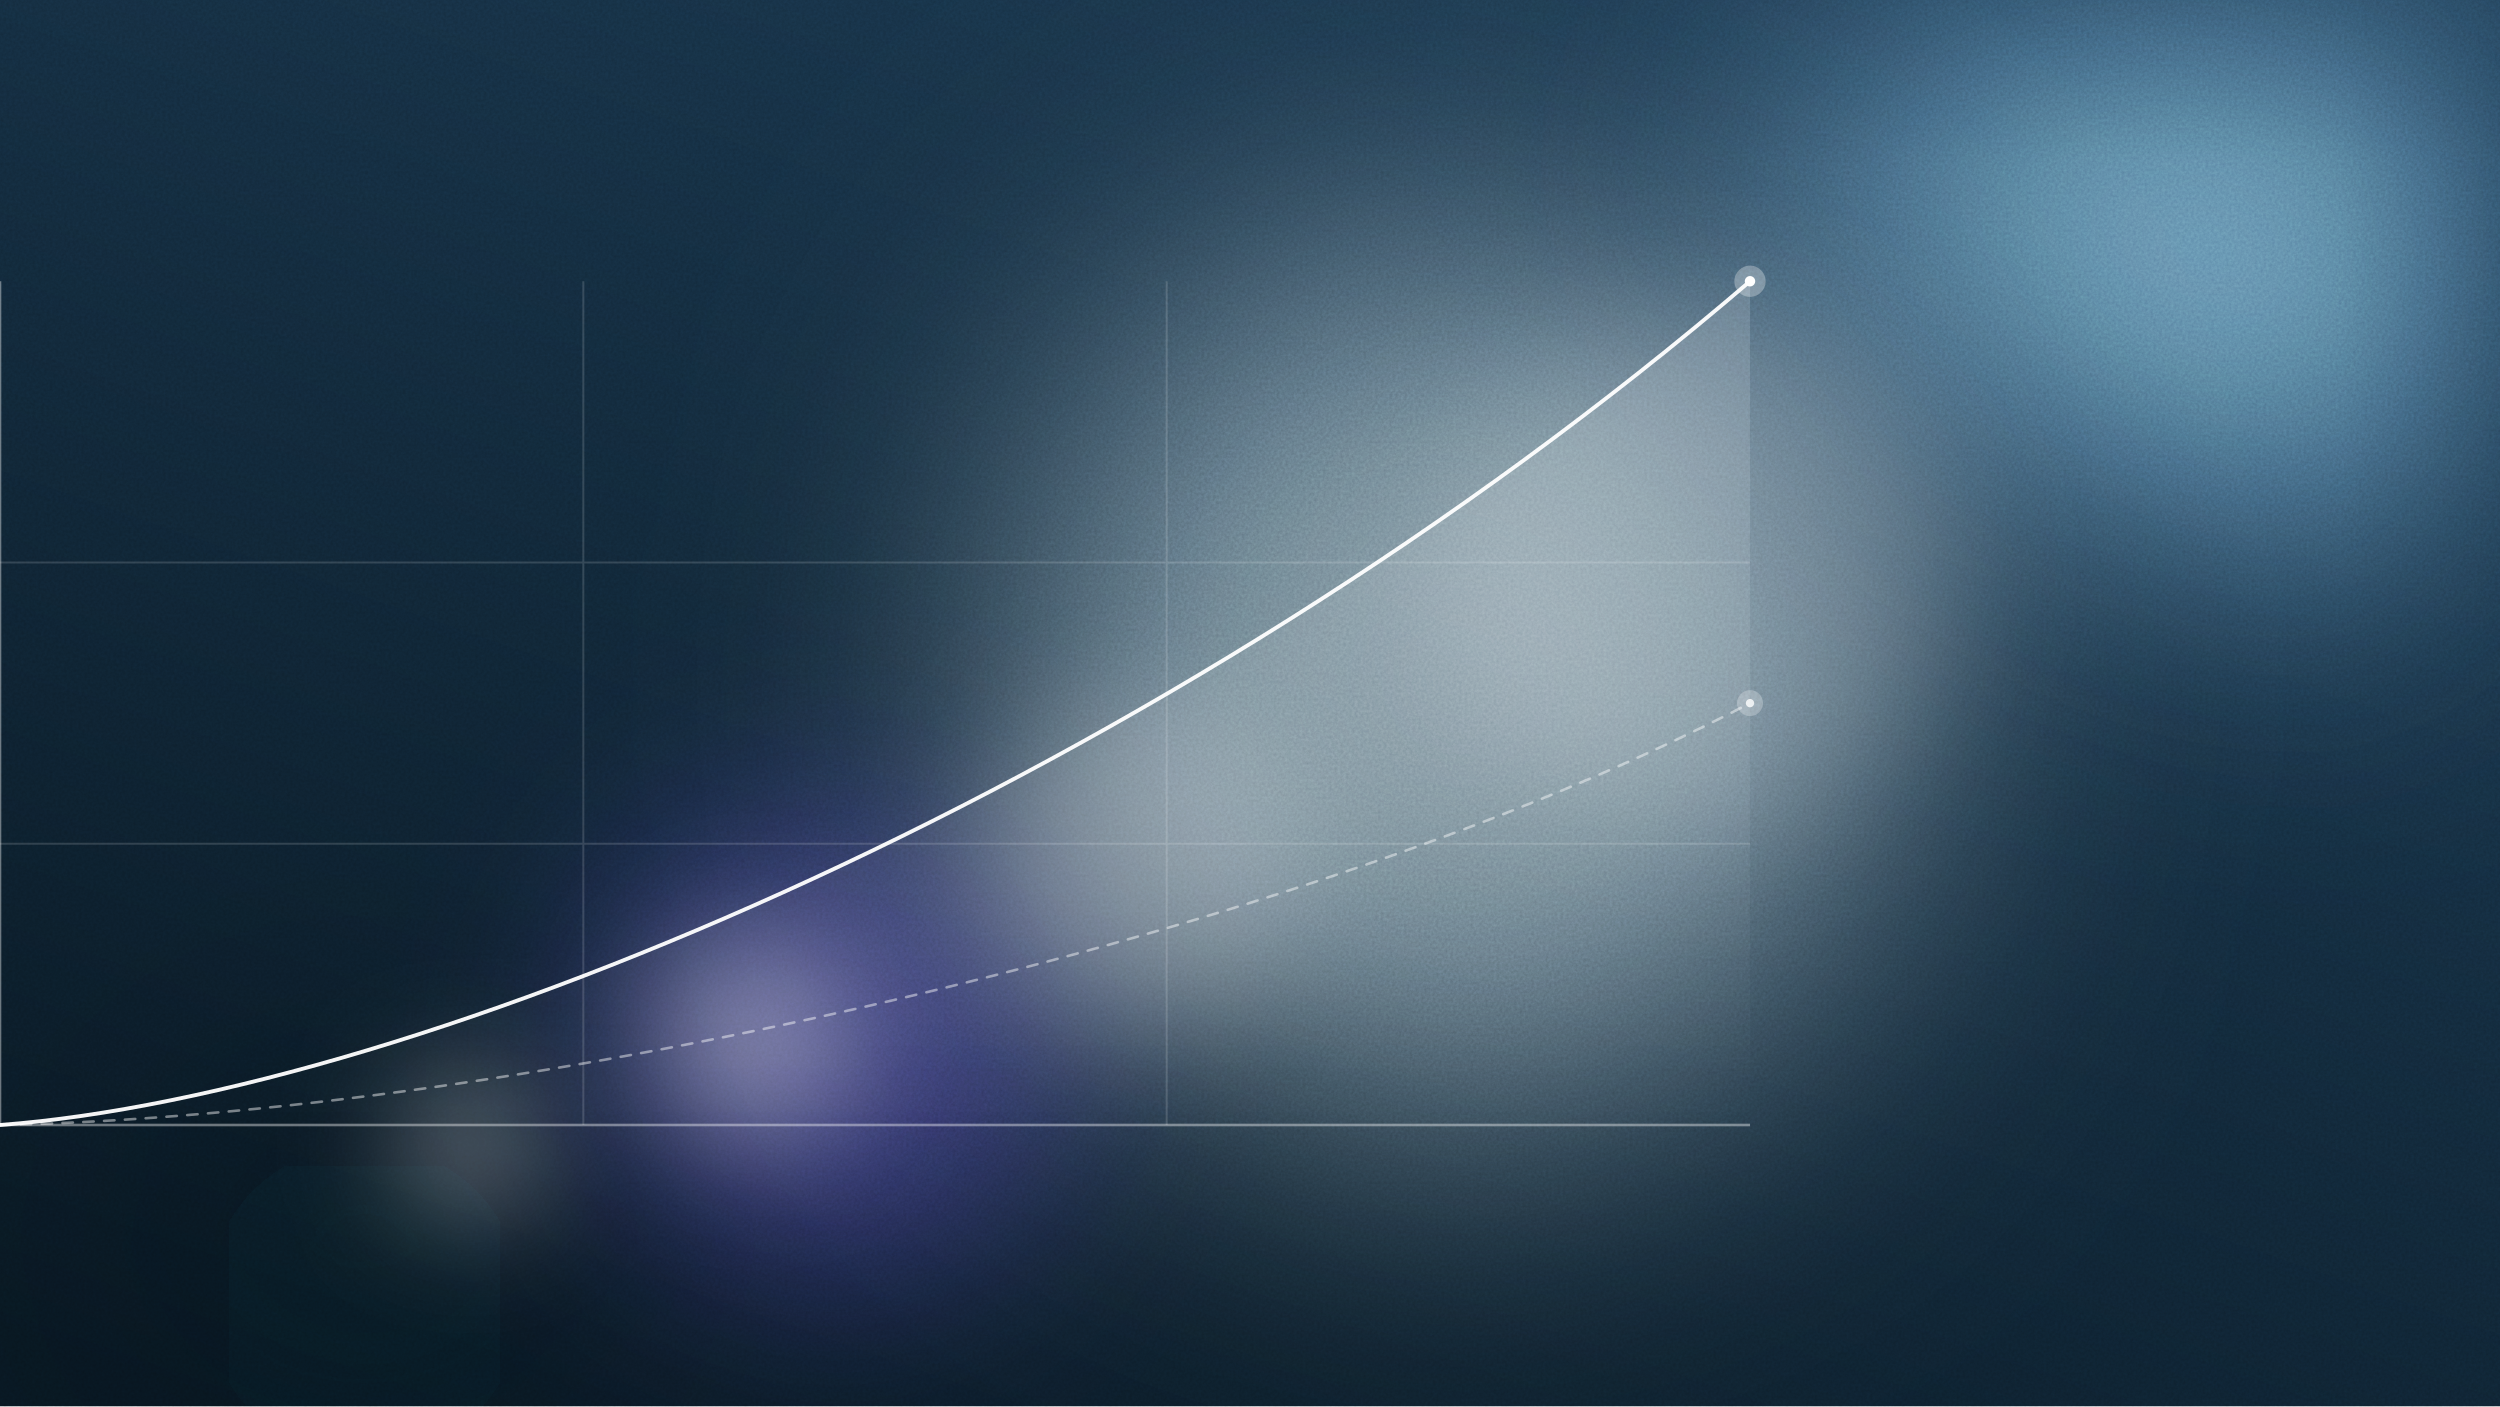
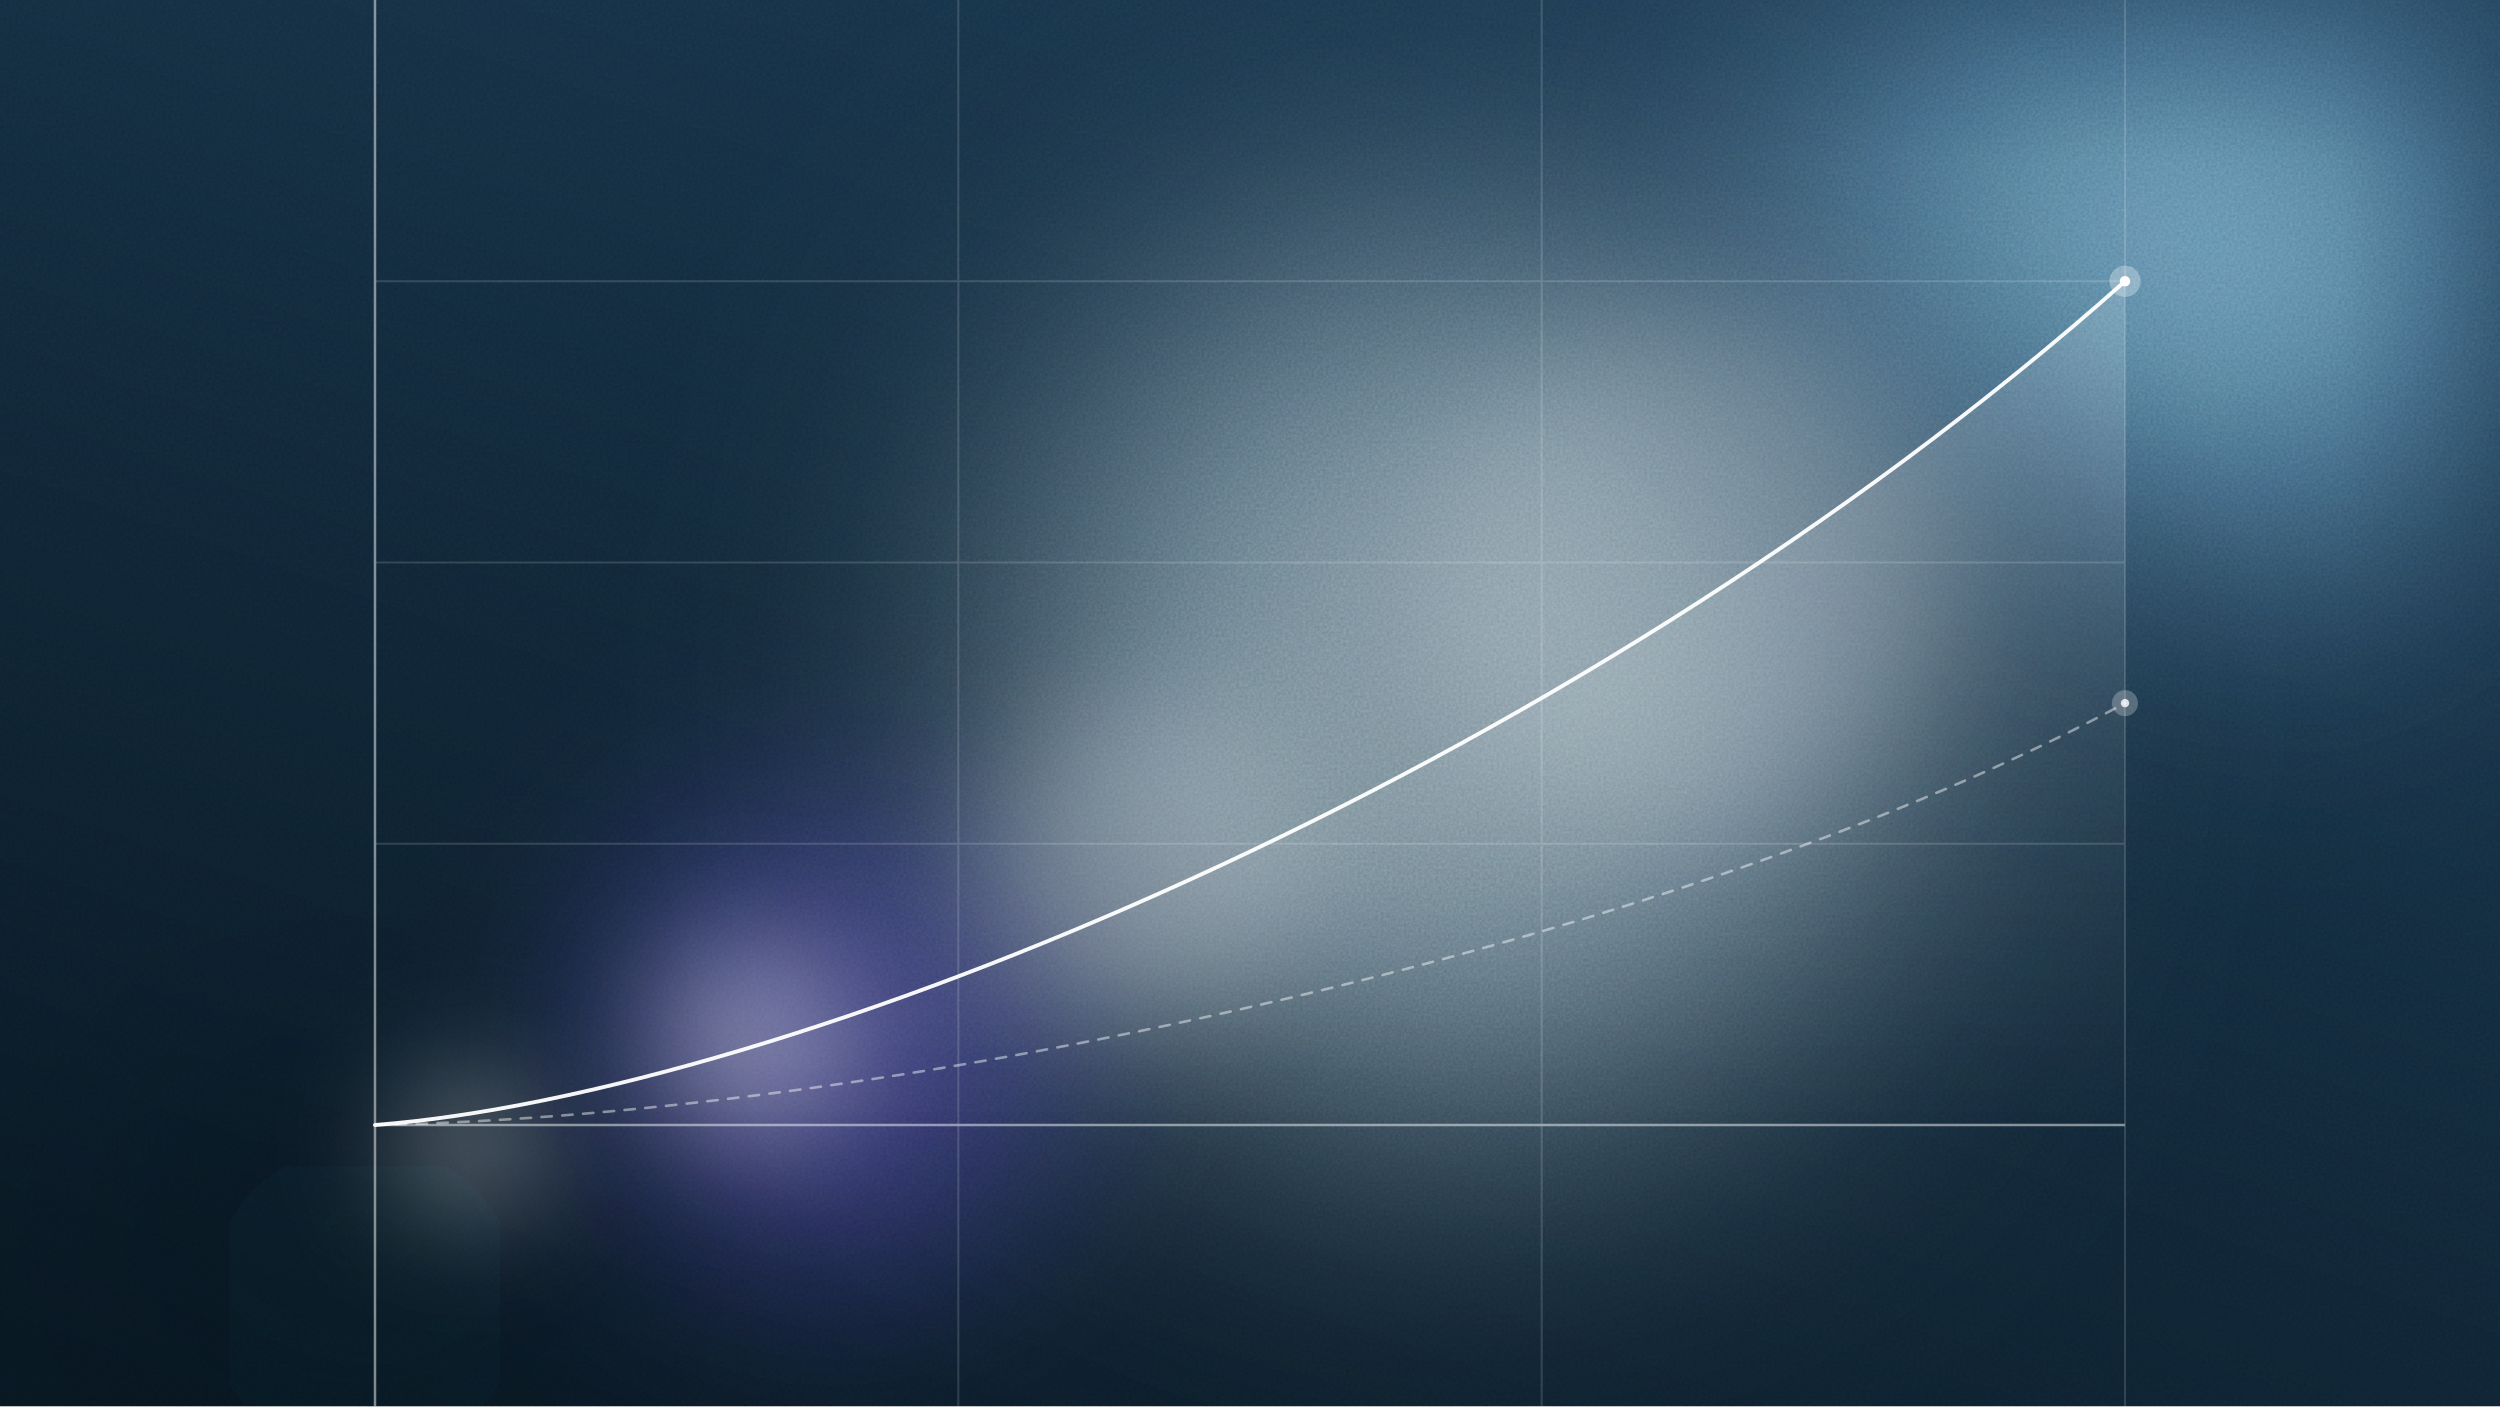
<svg xmlns="http://www.w3.org/2000/svg" width="960" height="540" viewBox="0 0 960 540">
  <defs>
    <linearGradient id="bg" x1="15%" y1="105%" x2="90%" y2="-15%">
      <stop offset="0%" stop-color="#081620" />
      <stop offset="100%" stop-color="#1C3A52" />
    </linearGradient>
    <linearGradient id="areaFade" x1="0" y1="0" x2="0" y2="1">
      <stop offset="0%" stop-color="#FFFFFF" stop-opacity="0.15" />
      <stop offset="100%" stop-color="#FFFFFF" stop-opacity="0" />
    </linearGradient>
    <filter id="blurXL" x="-100%" y="-100%" width="300%" height="300%">
      <feGaussianBlur stdDeviation="65" />
    </filter>
    <filter id="blurL" x="-100%" y="-100%" width="300%" height="300%">
      <feGaussianBlur stdDeviation="38" />
    </filter>
    <filter id="blurM" x="-100%" y="-100%" width="300%" height="300%">
      <feGaussianBlur stdDeviation="24" />
    </filter>
    <filter id="grain">
      <feTurbulence type="fractalNoise" baseFrequency="0.9" numOctaves="4" stitchTiles="stitch" result="noise" />
      <feColorMatrix in="noise" type="matrix" values="0 0 0 0 1  0 0 0 0 1  0 0 0 0 1  0 0 0 0.6 0" />
    </filter>
  </defs>
  <rect width="960" height="540" fill="url(#bg)" />
  <circle cx="920" cy="-40" r="240" fill="#90CAF9" opacity="0.7" filter="url(#blurXL)" style="mix-blend-mode:screen" />
  <circle cx="560" cy="260" r="165" fill="#E1F5FE" opacity="0.5" filter="url(#blurXL)" style="mix-blend-mode:screen" />
  <circle cx="320" cy="400" r="90" fill="#7C4DFF" opacity="0.32" filter="url(#blurL)" style="mix-blend-mode:screen" />
  <circle cx="140" cy="500" r="60" fill="#040B10" opacity="0.45" filter="url(#blurXL)" />
  <rect width="960" height="540" filter="url(#grain)" style="mix-blend-mode:overlay" opacity="0.4" />
  <g filter="url(#blurM)">
    <circle cx="180" cy="440" r="22" fill="#FFFFFF" opacity="0.55" />
    <circle cx="290" cy="400" r="38" fill="#FFFFFF" opacity="0.4" />
    <circle cx="440" cy="330" r="62" fill="#FFFFFF" opacity="0.26" />
    <circle cx="650" cy="220" r="100" fill="#FFFFFF" opacity="0.16" />
  </g>
  <g stroke="#FFFFFF" stroke-width="0.75" opacity="0.15">
-     <line x1="224" y1="108" x2="224" y2="432" vector-effect="non-scaling-stroke" />
-     <line x1="448" y1="108" x2="448" y2="432" vector-effect="non-scaling-stroke" />
-     <line x1="0" y1="216" x2="672" y2="216" vector-effect="non-scaling-stroke" />
-     <line x1="0" y1="324" x2="672" y2="324" vector-effect="non-scaling-stroke" />
+     <line x1="144" y1="0" x2="144" y2="540" vector-effect="non-scaling-stroke" />
+     <line x1="368" y1="0" x2="368" y2="540" vector-effect="non-scaling-stroke" />
+     <line x1="592" y1="0" x2="592" y2="540" vector-effect="non-scaling-stroke" />
+     <line x1="816" y1="0" x2="816" y2="540" vector-effect="non-scaling-stroke" />
+     <line x1="144" y1="108" x2="816" y2="108" vector-effect="non-scaling-stroke" />
+     <line x1="144" y1="216" x2="816" y2="216" vector-effect="non-scaling-stroke" />
+     <line x1="144" y1="324" x2="816" y2="324" vector-effect="non-scaling-stroke" />
+     <line x1="144" y1="432" x2="816" y2="432" vector-effect="non-scaling-stroke" />
  </g>
  <g stroke="#FFFFFF" fill="none">
-     <line x1="0" y1="108" x2="0" y2="432" stroke-width="1" opacity="0.4" vector-effect="non-scaling-stroke" />
-     <line x1="0" y1="432" x2="672" y2="432" stroke-width="1" opacity="0.4" vector-effect="non-scaling-stroke" />
+     <line x1="144" y1="0" x2="144" y2="540" stroke-width="1" opacity="0.4" vector-effect="non-scaling-stroke" />
+     <line x1="144" y1="432" x2="816" y2="432" stroke-width="1" opacity="0.4" vector-effect="non-scaling-stroke" />
  </g>
-   <path d="M0,432 C160,420 448,300 672,108 L672,432 Z" fill="url(#areaFade)" />
+   <path d="M144,432 C300,420 600,300 816,108 L816,432 Z" fill="url(#areaFade)" />
  <g stroke="#FFFFFF" fill="none" stroke-linecap="round">
-     <path d="M0,432 C160,420 448,300 672,108" stroke-width="1.5" opacity="0.95" vector-effect="non-scaling-stroke" />
-     <path d="M0,432 C200,428 500,360 672,270" stroke-width="1" opacity="0.45" stroke-dasharray="4,4" vector-effect="non-scaling-stroke" />
+     <path d="M144,432 C300,420 600,300 816,108" stroke-width="1.5" opacity="0.95" vector-effect="non-scaling-stroke" />
+     <path d="M144,432 C350,428 650,360 816,270" stroke-width="1" opacity="0.45" stroke-dasharray="4,4" vector-effect="non-scaling-stroke" />
  </g>
  <g fill="#FFFFFF">
-     <circle cx="672" cy="108" r="6" opacity="0.3" />
-     <circle cx="672" cy="108" r="2" opacity="1" />
-     <circle cx="672" cy="270" r="5" opacity="0.25" />
-     <circle cx="672" cy="270" r="1.6" opacity="0.8" />
+     <circle cx="816" cy="108" r="6" opacity="0.3" />
+     <circle cx="816" cy="108" r="2" opacity="1" />
+     <circle cx="816" cy="270" r="5" opacity="0.25" />
+     <circle cx="816" cy="270" r="1.6" opacity="0.8" />
  </g>
</svg>
